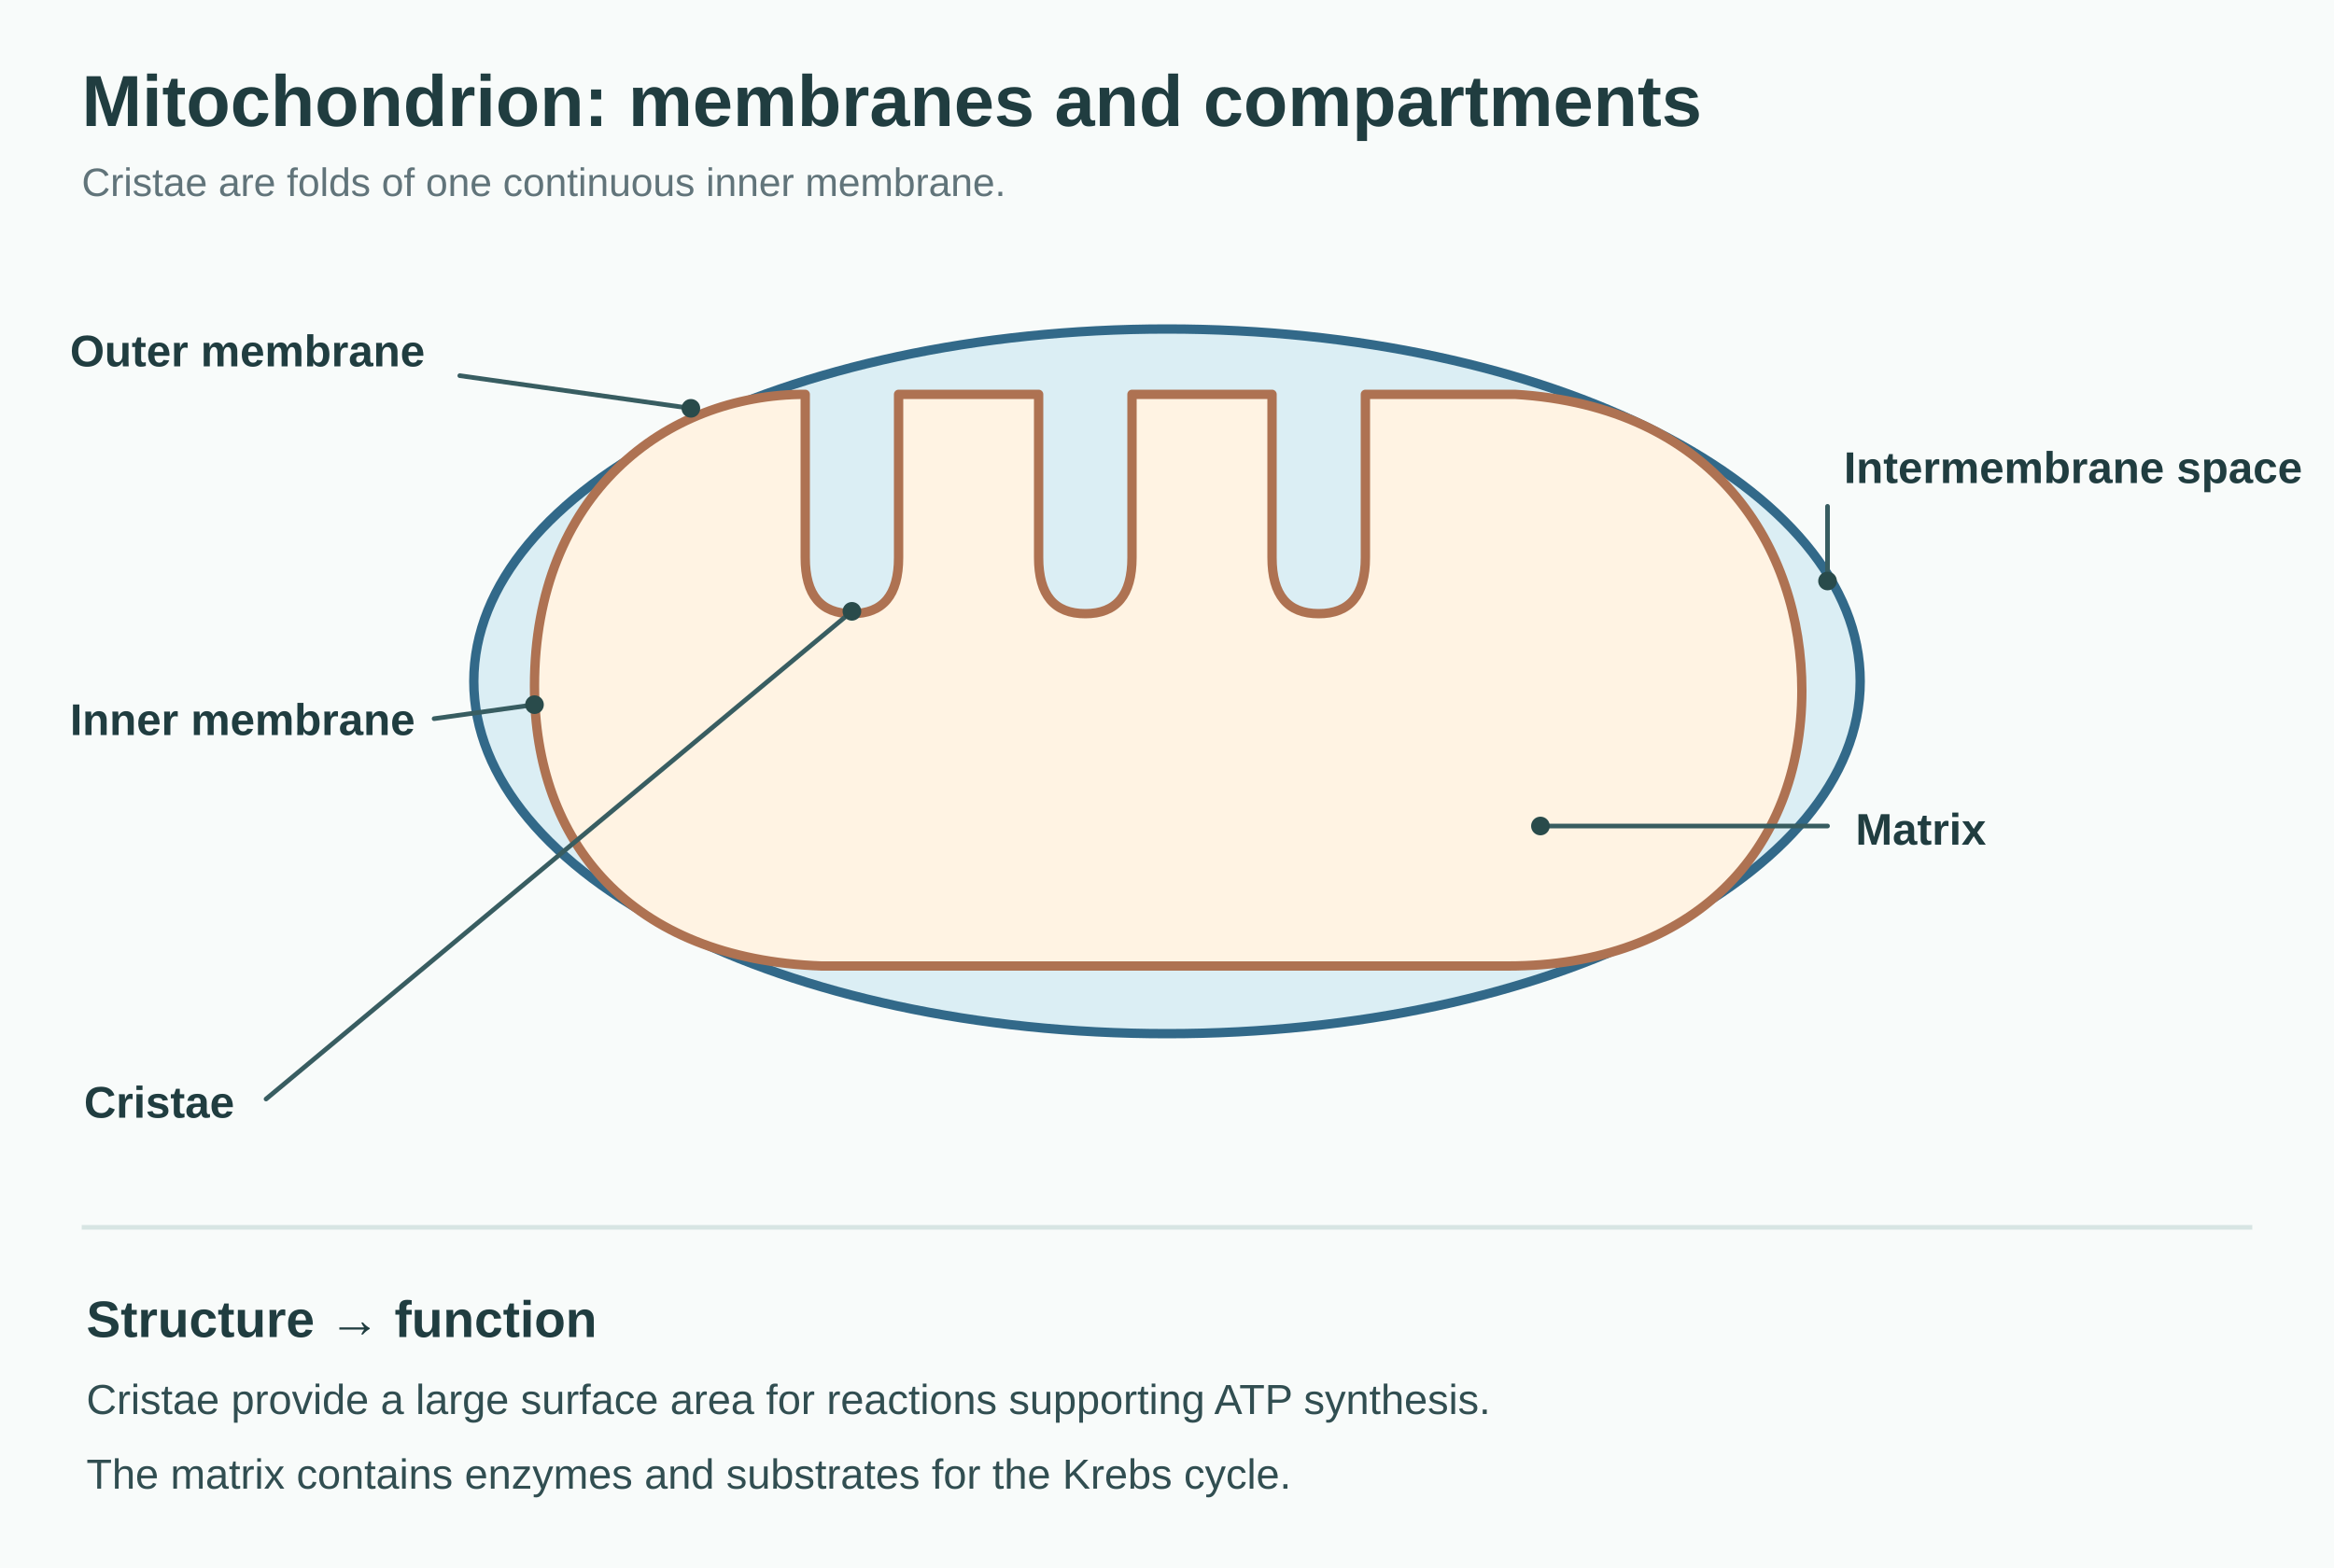
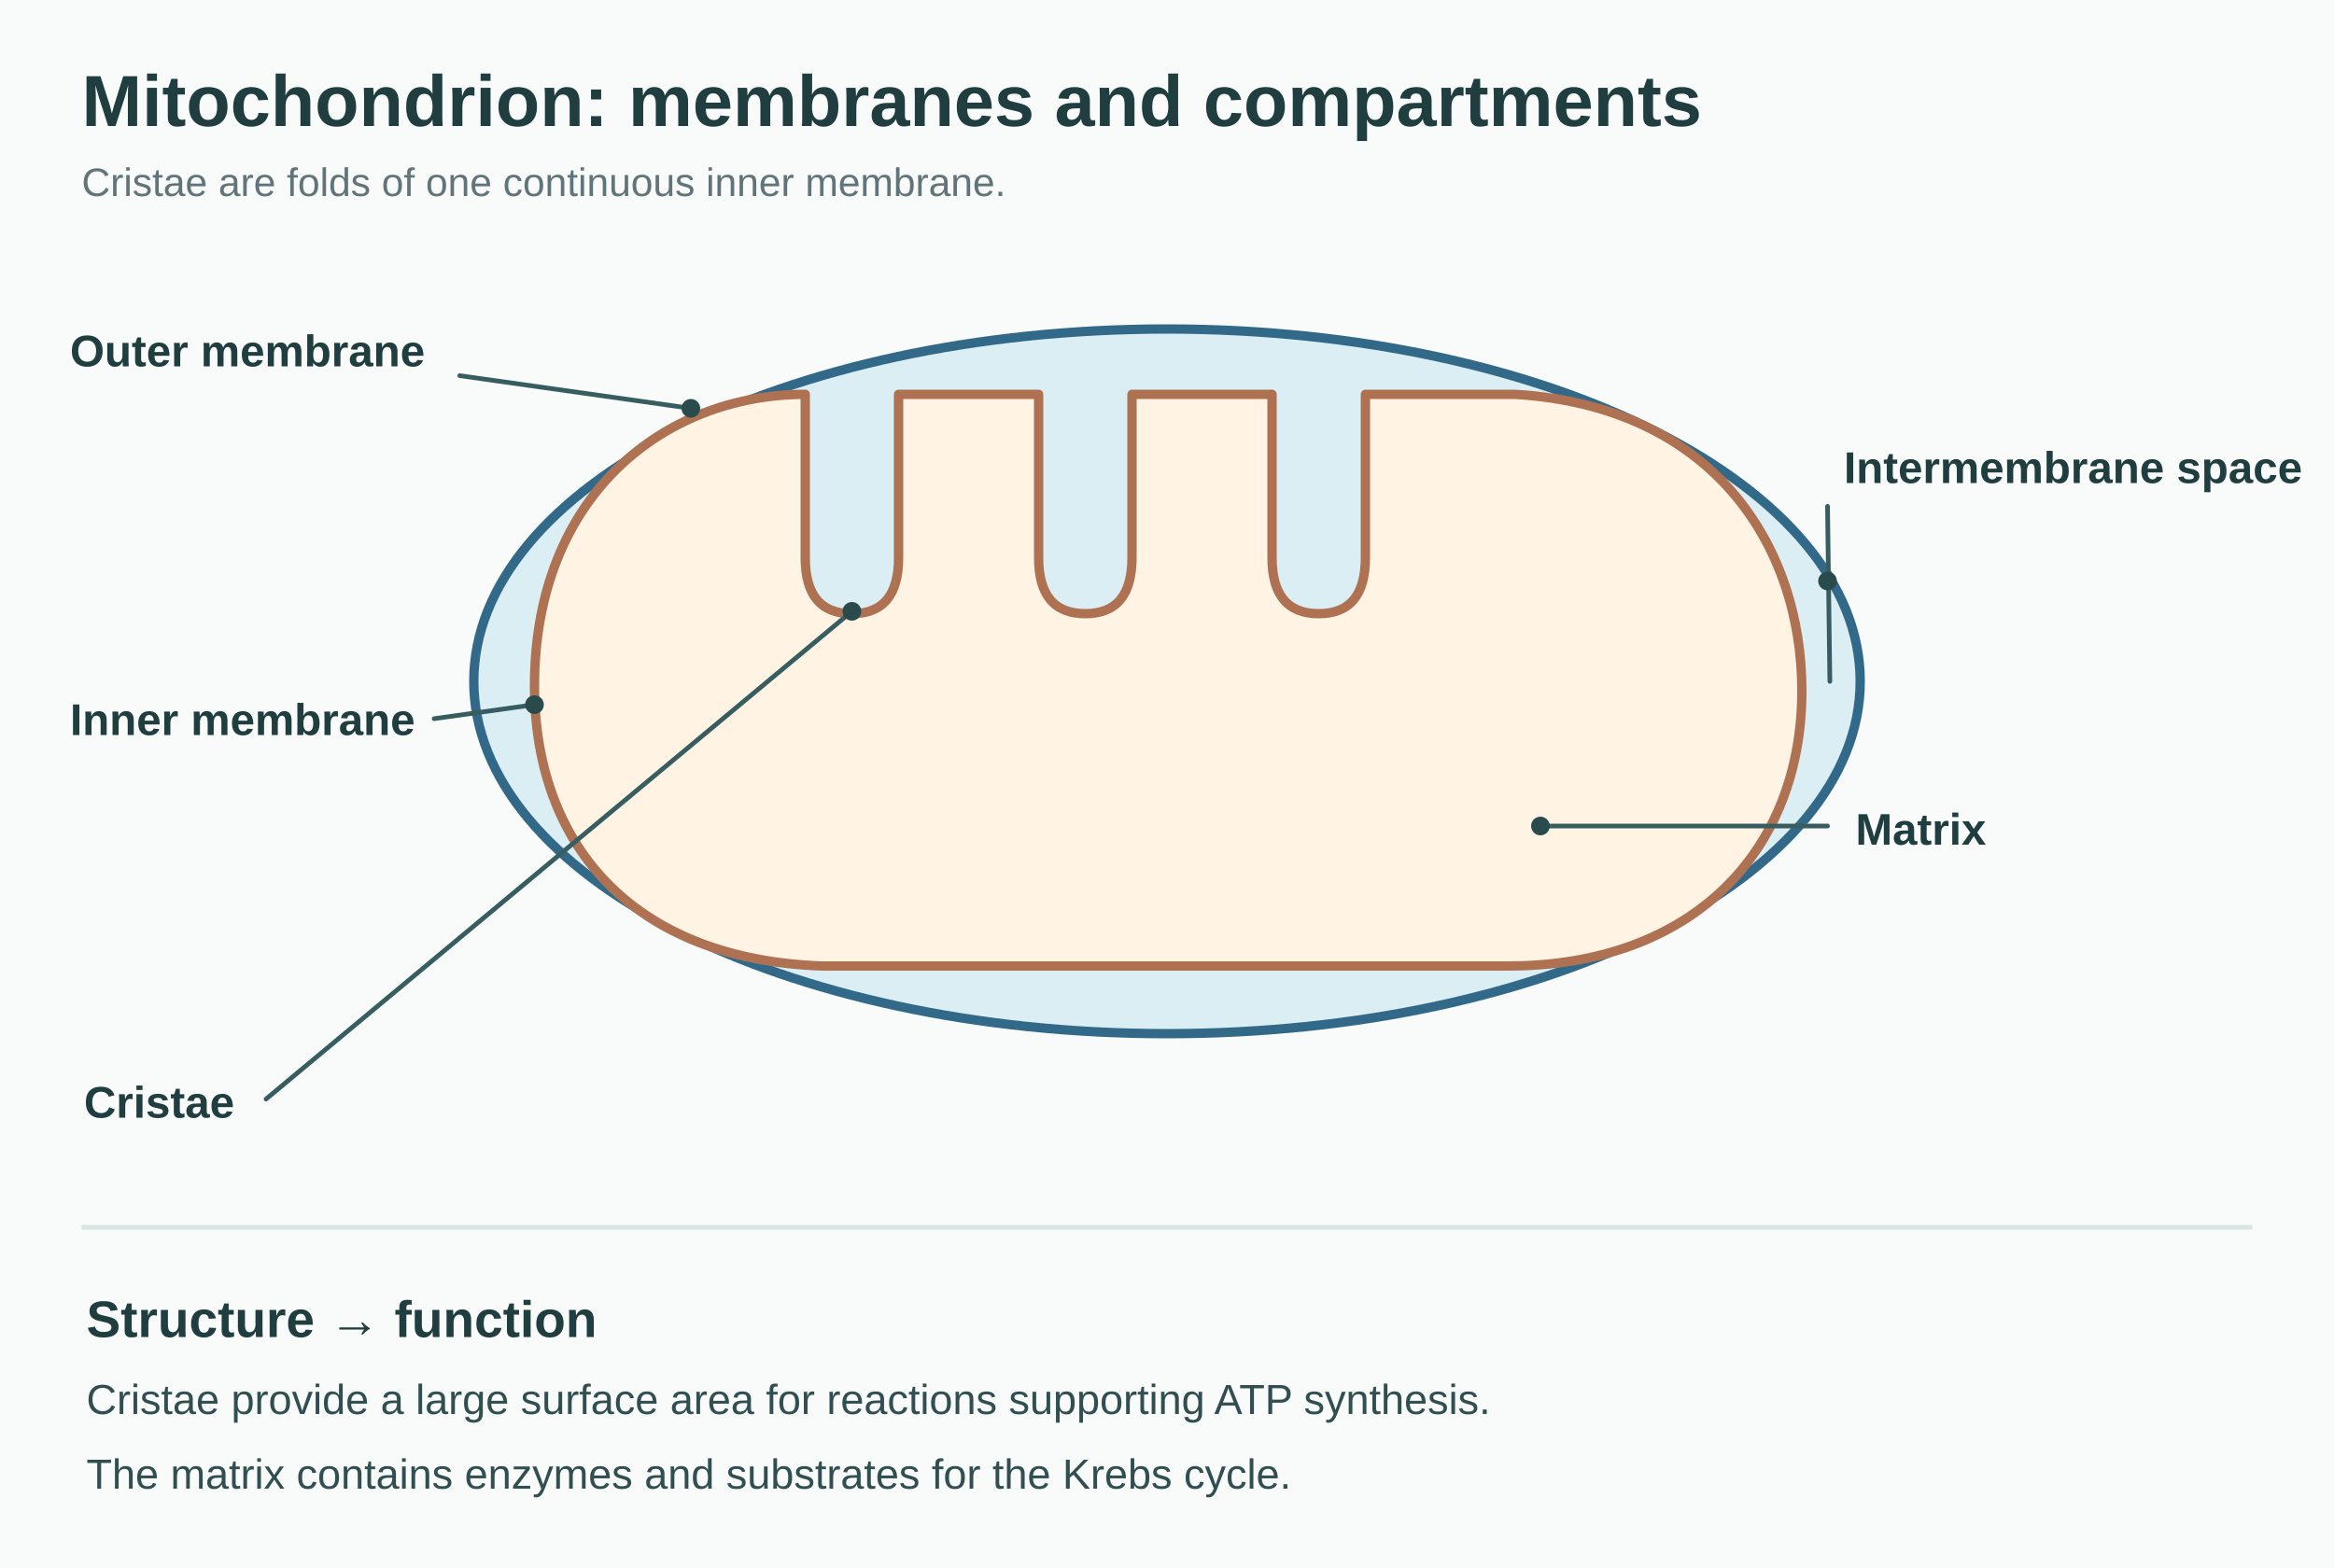
<svg xmlns="http://www.w3.org/2000/svg" viewBox="0 0 1000 672" role="img" aria-labelledby="mitochondrion-title mitochondrion-desc">
  <defs>
    <marker id="flowArrow" viewBox="0 0 10 10" refX="9" refY="5" markerWidth="7" markerHeight="7" orient="auto">
      <path d="M0 0 L10 5 L0 10 Z" fill="#3b6061" />
    </marker>
  </defs>
  <style>text{font-family:Arial,Helvetica,sans-serif;fill:#203d40}.title{font-size:31px;font-weight:700}.subtitle{font-size:17px;fill:#61747a}.step{font-size:22px;font-weight:700}.label{font-size:19px;font-weight:600}.small{font-size:16px;fill:#436264}.note{font-size:18px;fill:#314e51}.leader{stroke:#385d61;stroke-width:2;fill:none;stroke-linecap:round;stroke-linejoin:round}.membrane{stroke:#236a6c;stroke-width:4;fill:none}.flow{stroke:#3b6061;stroke-width:3;fill:none;marker-end:url(#flowArrow)}.bacteria{fill:#db8774;stroke:#944b46;stroke-width:2}.enzyme{fill:#e4a25c;stroke:#995d2c;stroke-width:1.5}</style>
  <rect width="1000" height="672" fill="#f8fbfa" />
  <text x="35" y="54" class="title">Mitochondrion: membranes and compartments</text>
  <text x="35" y="84" class="subtitle">Cristae are folds of one continuous inner membrane.</text>
  <ellipse cx="500" cy="292" rx="297" ry="151" fill="#dbeef4" stroke="#326989" stroke-width="4" />
  <path d="M229 294 C229 212 285 169 345 169 L345 239 Q345 263 365 263 Q385 263 385 239 L385 169 H445 V239 Q445 263 465 263 Q485 263 485 239 V169 H545 V239 Q545 263 565 263 Q585 263 585 239 V169 H649 C734 174 772 234 772 296 C772 365 725 414 646 414 H352 C270 411 229 361 229 294 Z" fill="#fff3e3" stroke="#ae7252" stroke-width="4" stroke-linejoin="round" />
  <text x="30" y="157" class="label" data-recall-label="true">Outer membrane</text>
  <path class="leader" d="M197 161 L296 175" />
  <circle cx="296" cy="175" r="4" fill="#294b4b" />
  <text x="30" y="315" class="label" data-recall-label="true">Inner membrane</text>
  <path class="leader" d="M186 308 L229 302" />
  <circle cx="229" cy="302" r="4" fill="#294b4b" />
  <text x="36" y="479" class="label" data-recall-label="true">Cristae</text>
  <path class="leader" d="M114 471 L365 262" />
  <circle cx="365" cy="262" r="4" fill="#294b4b" />
  <text x="790" y="207" class="label" data-recall-label="true">Intermembrane space</text>
-   <path class="leader" d="M783 217 L783 249" />
+   <path class="leader" d="M783 217 L784 292" />
  <circle cx="783" cy="249" r="4" fill="#294b4b" />
  <text x="795" y="362" class="label" data-recall-label="true">Matrix</text>
  <path class="leader" d="M783 354 L660 354" />
  <circle cx="660" cy="354" r="4" fill="#294b4b" />
  <path d="M35 526 H965" stroke="#d7e5e3" stroke-width="2" />
  <text x="37" y="573" class="step">Structure → function</text>
  <text x="37" y="606" class="note">Cristae provide a large surface area for reactions supporting ATP synthesis.</text>
  <text x="37" y="638" class="note">The matrix contains enzymes and substrates for the Krebs cycle.</text>
</svg>
